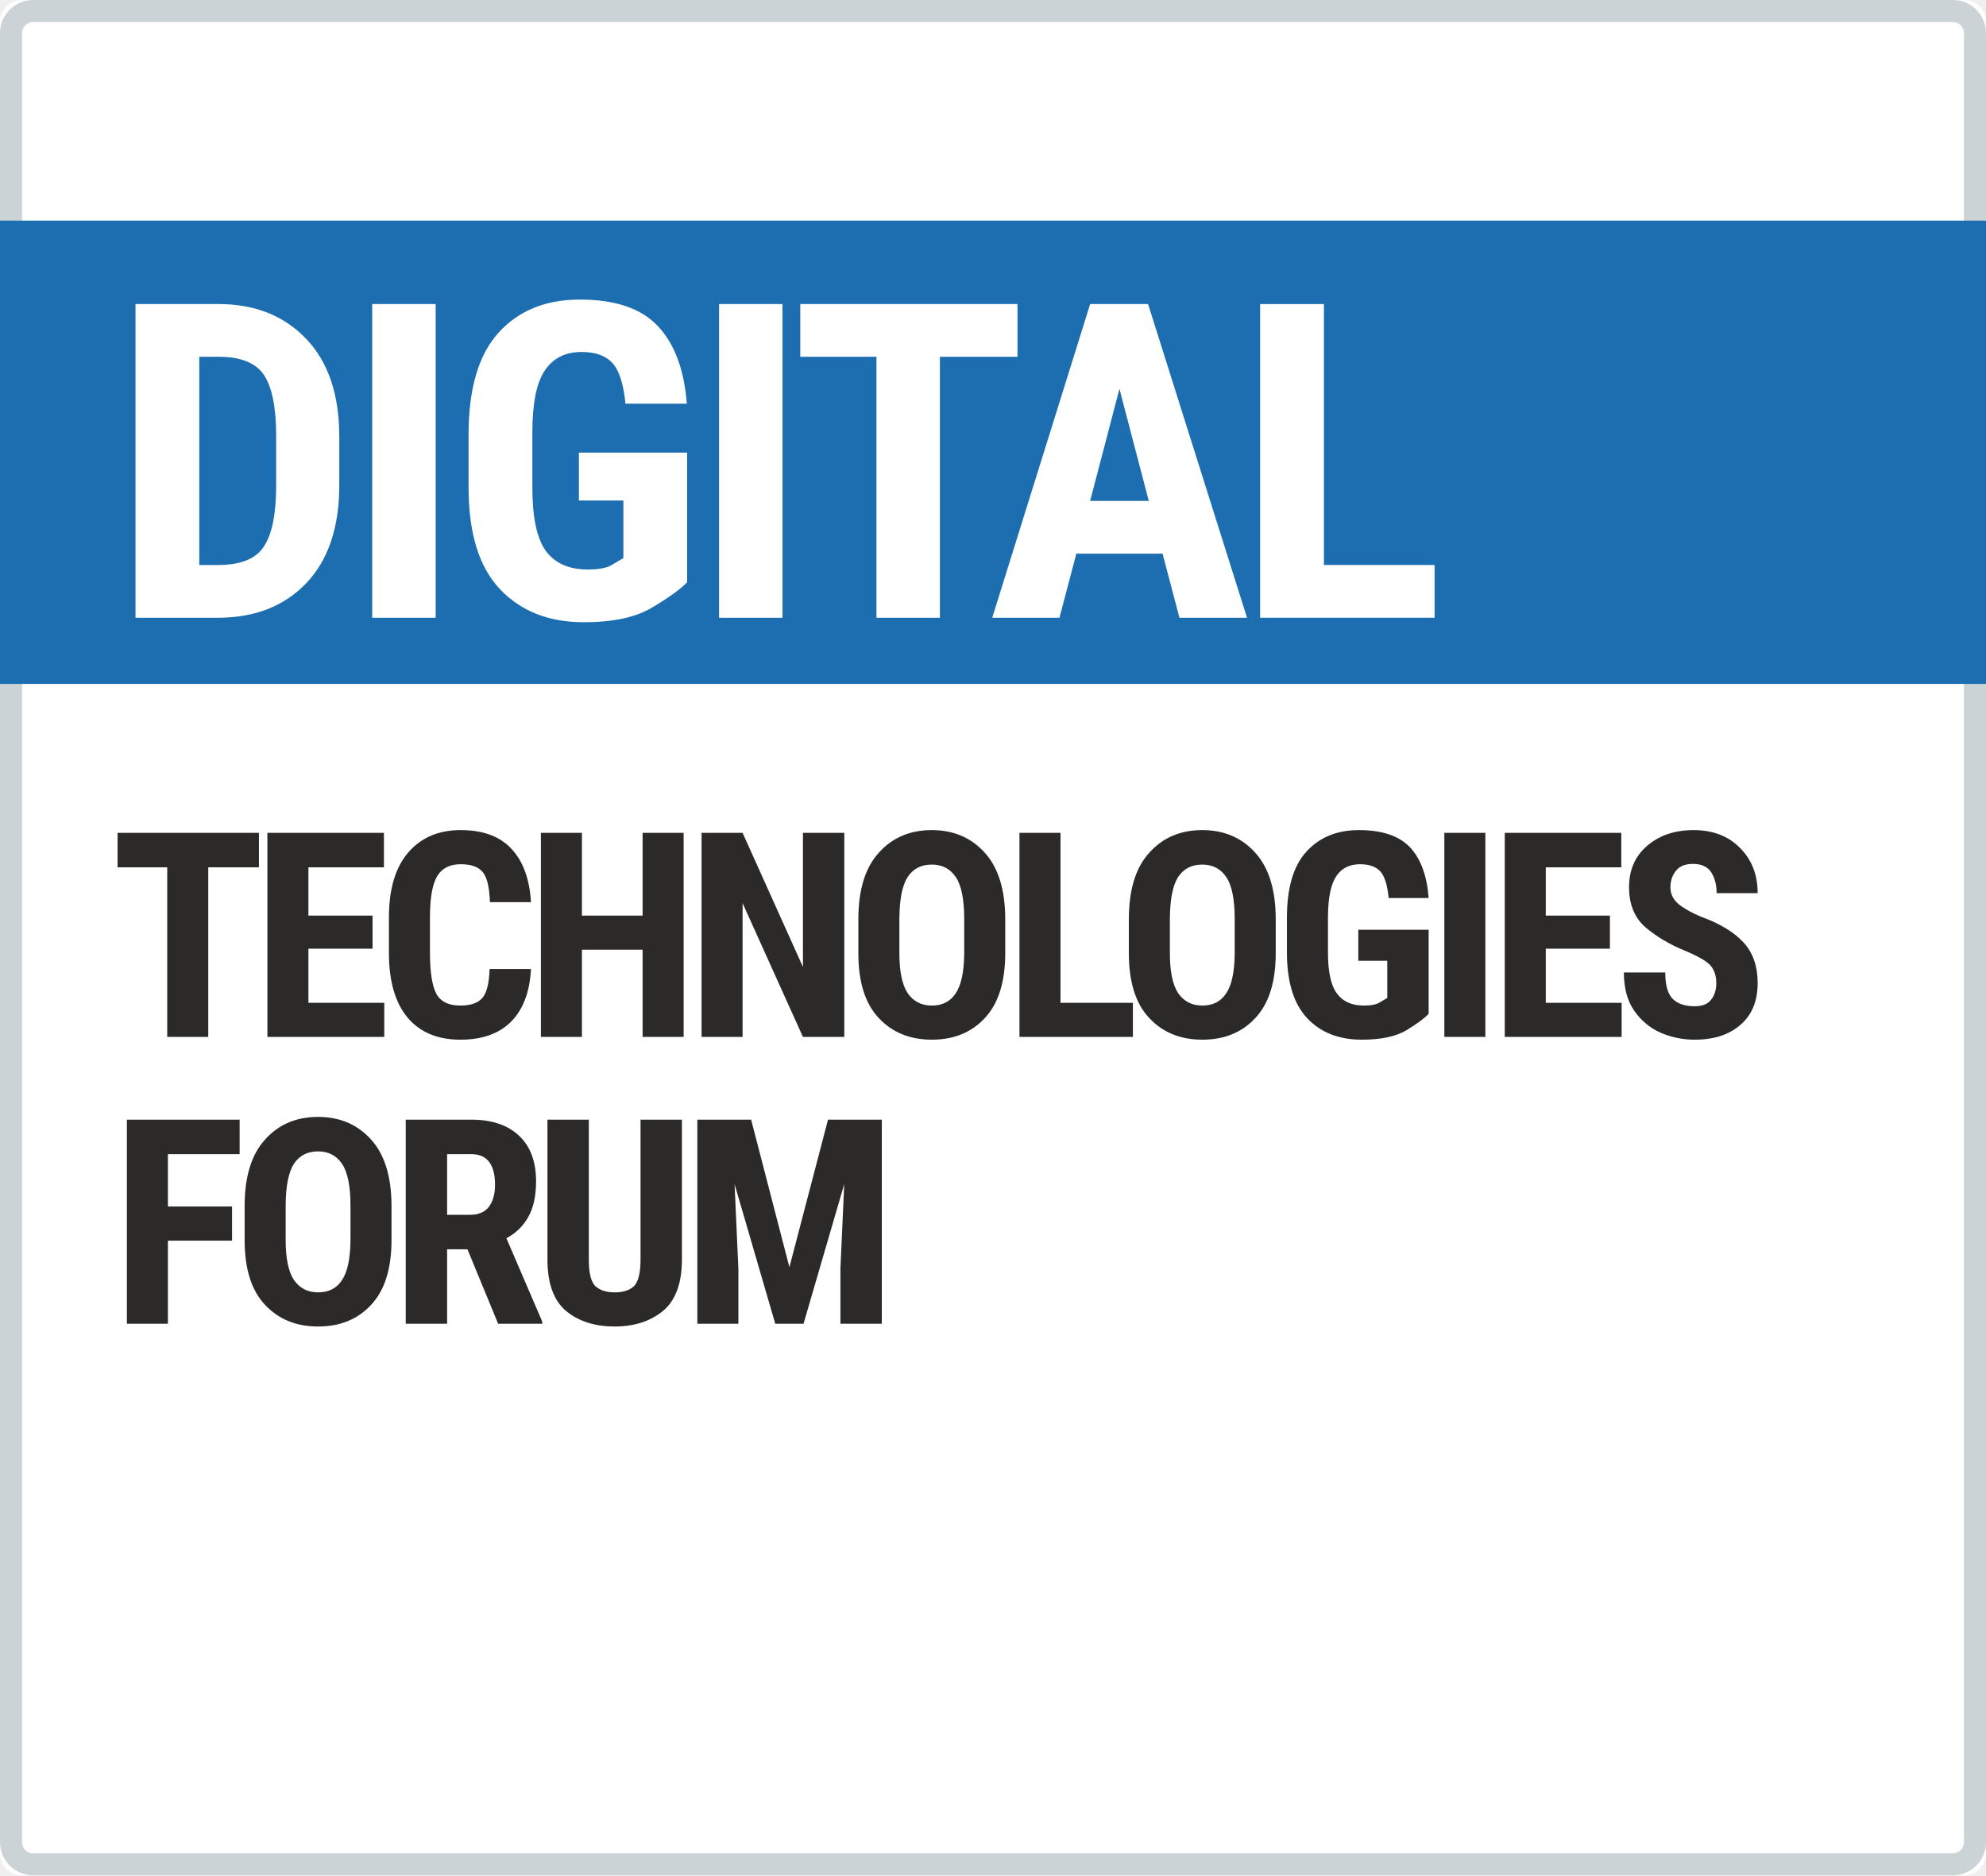
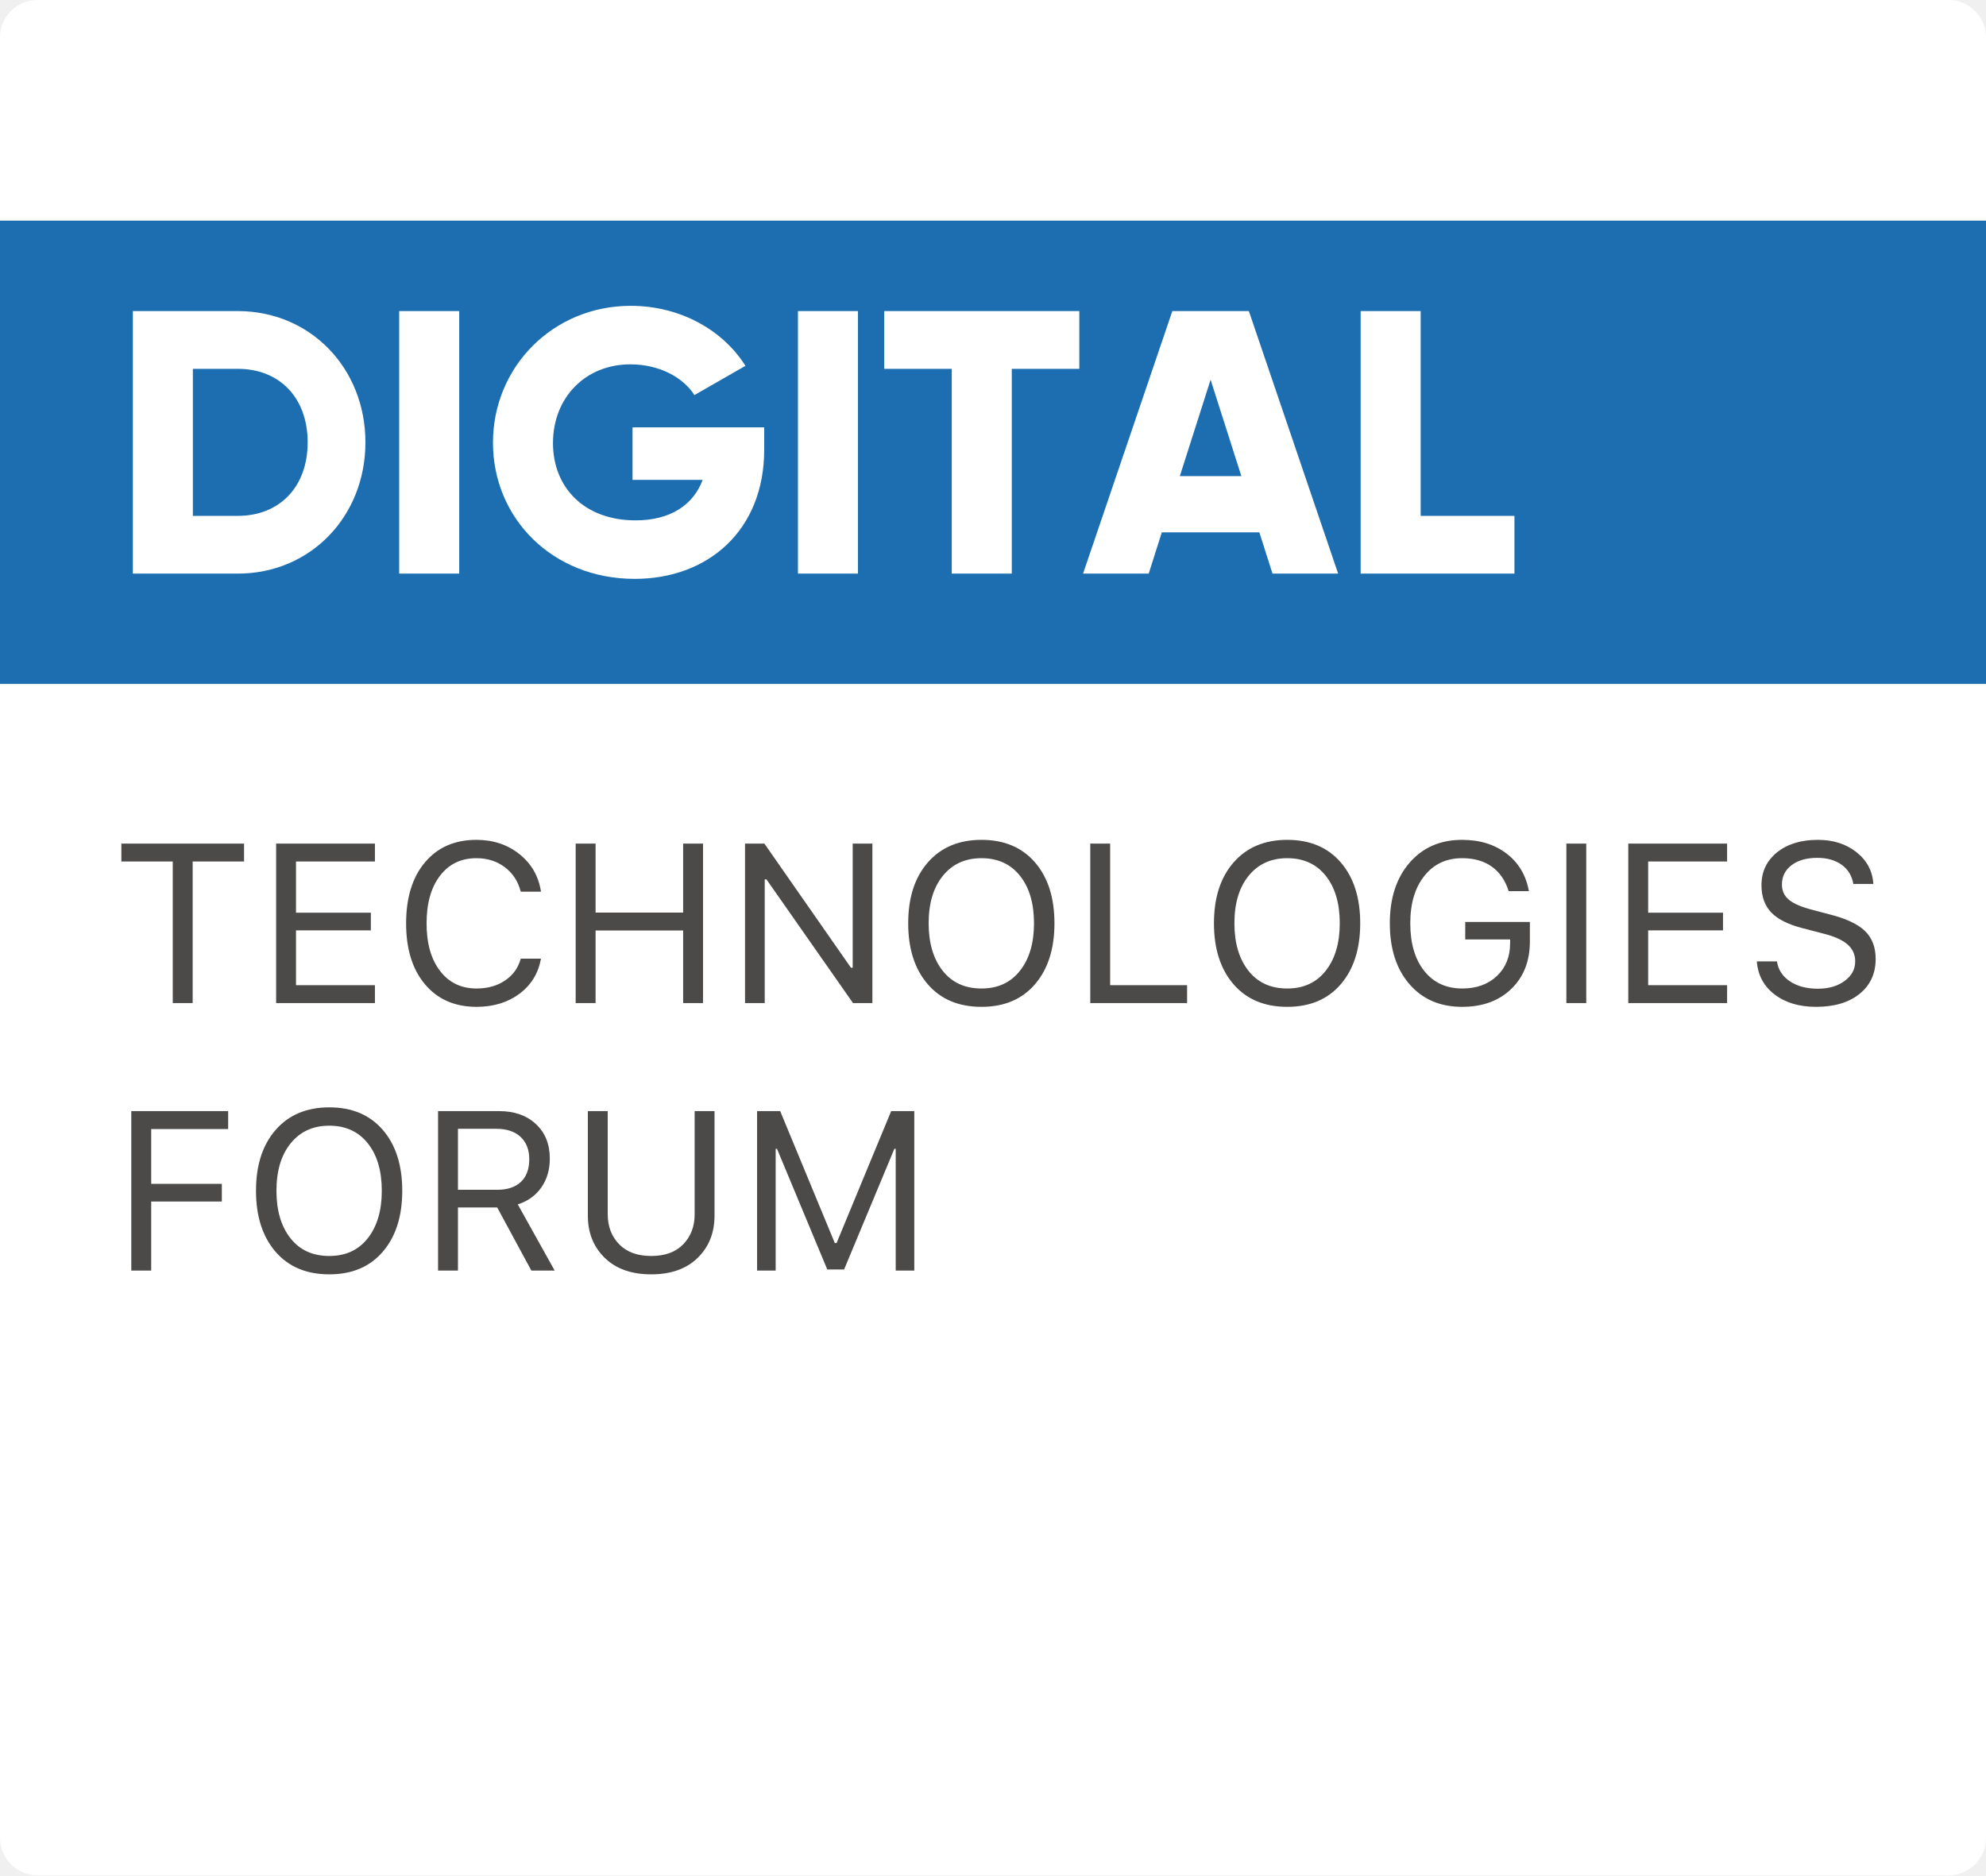
- <svg xmlns="http://www.w3.org/2000/svg" xmlns:xlink="http://www.w3.org/1999/xlink" width="90" height="85" viewBox="0 0 90 85">
-   <defs>
-     <rect id="a" width="90" height="85" rx="1" />
-   </defs>
-   <g fill="none" fill-rule="evenodd">
-     <g>
-       <use fill="#FFF" xlink:href="#a" />
-       <rect width="89" height="84" x=".5" y=".5" stroke="#CCD3D7" rx="1" />
+ <svg xmlns="http://www.w3.org/2000/svg" width="90px" height="85px" viewBox="0 0 90 85" version="1.1">
+   <defs />
+   <g id="Главная" stroke="none" stroke-width="1" fill="none" fill-rule="evenodd">
+     <g id="Group-34" transform="translate(-881, 0)">
+       <g id="digital-technologies-forum" transform="translate(881, 0)">
+         <rect id="Rectangle-4-Copy-2" fill="#FFFFFF" x="0" y="0" width="90" height="85" rx="1.698" />
+         <rect id="Rectangle-11" fill="#1C6EB0" x="-8.5975671e-13" y="10" width="90" height="21" />
+         <path d="M10.78,14.1 C14.061,14.1 16.56,16.684 16.56,20.05 C16.56,23.416 14.061,26 10.78,26 L6.02,26 L6.02,14.1 L10.78,14.1 Z M10.78,23.382 C12.65,23.382 13.942,22.09 13.942,20.05 C13.942,18.01 12.65,16.718 10.78,16.718 L8.74,16.718 L8.74,23.382 L10.78,23.382 Z M18.09,14.1 L18.09,26 L20.81,26 L20.81,14.1 L18.09,14.1 Z M34.631,19.37 L28.664,19.37 L28.664,21.75 L31.843,21.75 C31.418,22.889 30.381,23.586 28.8,23.586 C26.488,23.586 25.06,22.107 25.06,20.084 C25.06,17.993 26.556,16.514 28.562,16.514 C29.905,16.514 30.976,17.126 31.469,17.908 L33.781,16.582 C32.778,14.984 30.857,13.862 28.579,13.862 C25.077,13.862 22.34,16.616 22.34,20.067 C22.34,23.484 25.026,26.238 28.766,26.238 C32.098,26.238 34.631,24.028 34.631,20.39 L34.631,19.37 Z M36.161,14.1 L36.161,26 L38.881,26 L38.881,14.1 L36.161,14.1 Z M48.911,14.1 L40.071,14.1 L40.071,16.718 L43.131,16.718 L43.131,26 L45.851,26 L45.851,16.718 L48.911,16.718 L48.911,14.1 Z M57.666,26 L57.071,24.13 L52.651,24.13 L52.056,26 L49.081,26 L53.127,14.1 L56.595,14.1 L60.641,26 L57.666,26 Z M53.467,21.58 L56.255,21.58 L54.861,17.211 L53.467,21.58 Z M64.381,23.382 L64.381,14.1 L61.661,14.1 L61.661,26 L68.631,26 L68.631,23.382 L64.381,23.382 Z" id="DIGITAL" fill="#FFFFFF" />
+         <path d="M8.731,45.466 L8.731,39.049 L11.06,39.049 L11.06,38.237 L5.5,38.237 L5.5,39.049 L7.829,39.049 L7.829,45.466 L8.731,45.466 Z M16.991,44.654 L13.414,44.654 L13.414,42.17 L16.806,42.17 L16.806,41.368 L13.414,41.368 L13.414,39.049 L16.991,39.049 L16.991,38.237 L12.513,38.237 L12.513,45.466 L16.991,45.466 L16.991,44.654 Z M21.595,45.636 C22.363,45.636 23.012,45.438 23.541,45.043 C24.071,44.647 24.395,44.117 24.516,43.452 L23.599,43.452 C23.485,43.87 23.249,44.199 22.89,44.441 C22.531,44.684 22.099,44.805 21.595,44.805 C20.9,44.805 20.349,44.539 19.942,44.008 C19.534,43.477 19.331,42.759 19.331,41.854 C19.331,40.946 19.534,40.226 19.939,39.695 C20.345,39.164 20.895,38.898 21.59,38.898 C22.088,38.898 22.517,39.035 22.877,39.307 C23.238,39.579 23.479,39.949 23.599,40.416 L24.516,40.416 C24.409,39.718 24.085,39.152 23.544,38.718 C23.003,38.284 22.351,38.067 21.59,38.067 C20.608,38.067 19.832,38.406 19.261,39.084 C18.689,39.762 18.404,40.685 18.404,41.854 C18.404,43.02 18.69,43.941 19.263,44.619 C19.836,45.297 20.613,45.636 21.595,45.636 Z M31.859,45.466 L31.859,38.237 L30.958,38.237 L30.958,41.363 L26.99,41.363 L26.99,38.237 L26.088,38.237 L26.088,45.466 L26.99,45.466 L26.99,42.175 L30.958,42.175 L30.958,45.466 L31.859,45.466 Z M34.655,45.466 L34.655,39.86 L34.735,39.86 L38.657,45.466 L39.534,45.466 L39.534,38.237 L38.642,38.237 L38.642,43.863 L38.562,43.863 L34.64,38.237 L33.763,38.237 L33.763,45.466 L34.655,45.466 Z M44.478,38.067 C45.507,38.067 46.315,38.408 46.903,39.089 C47.491,39.77 47.785,40.69 47.785,41.849 C47.785,43.005 47.492,43.925 46.905,44.609 C46.319,45.294 45.51,45.636 44.478,45.636 C43.443,45.636 42.631,45.294 42.041,44.609 C41.452,43.925 41.157,43.005 41.157,41.849 C41.157,40.687 41.455,39.766 42.051,39.086 C42.647,38.407 43.456,38.067 44.478,38.067 Z M44.478,38.898 C43.744,38.898 43.161,39.164 42.73,39.695 C42.299,40.226 42.084,40.944 42.084,41.849 C42.084,42.744 42.295,43.46 42.717,43.998 C43.14,44.536 43.727,44.805 44.478,44.805 C45.22,44.805 45.802,44.536 46.224,43.998 C46.647,43.46 46.858,42.744 46.858,41.849 C46.858,40.944 46.646,40.226 46.222,39.695 C45.797,39.164 45.216,38.898 44.478,38.898 Z M53.796,44.654 L50.309,44.654 L50.309,38.237 L49.408,38.237 L49.408,45.466 L53.796,45.466 L53.796,44.654 Z M58.335,38.067 C59.363,38.067 60.171,38.408 60.759,39.089 C61.347,39.77 61.641,40.69 61.641,41.849 C61.641,43.005 61.348,43.925 60.762,44.609 C60.176,45.294 59.366,45.636 58.335,45.636 C57.299,45.636 56.487,45.294 55.897,44.609 C55.308,43.925 55.013,43.005 55.013,41.849 C55.013,40.687 55.311,39.766 55.907,39.086 C56.504,38.407 57.313,38.067 58.335,38.067 Z M58.335,38.898 C57.6,38.898 57.017,39.164 56.586,39.695 C56.155,40.226 55.94,40.944 55.94,41.849 C55.94,42.744 56.151,43.46 56.574,43.998 C56.996,44.536 57.583,44.805 58.335,44.805 C59.076,44.805 59.658,44.536 60.08,43.998 C60.503,43.46 60.714,42.744 60.714,41.849 C60.714,40.944 60.502,40.226 60.078,39.695 C59.654,39.164 59.073,38.898 58.335,38.898 Z M69.33,42.671 L69.33,41.789 L66.4,41.789 L66.4,42.58 L68.434,42.58 L68.434,42.756 C68.434,43.367 68.234,43.861 67.835,44.239 C67.436,44.616 66.912,44.805 66.265,44.805 C65.54,44.805 64.966,44.54 64.544,44.011 C64.121,43.481 63.91,42.761 63.91,41.849 C63.91,40.951 64.123,40.234 64.549,39.7 C64.975,39.166 65.545,38.898 66.26,38.898 C66.797,38.898 67.245,39.025 67.602,39.279 C67.959,39.533 68.215,39.904 68.369,40.391 L69.285,40.391 C69.155,39.673 68.819,39.106 68.276,38.691 C67.733,38.275 67.061,38.067 66.26,38.067 C65.271,38.067 64.478,38.412 63.88,39.101 C63.282,39.791 62.983,40.707 62.983,41.849 C62.983,43.005 63.28,43.925 63.873,44.609 C64.465,45.294 65.261,45.636 66.26,45.636 C67.185,45.636 67.928,45.365 68.489,44.822 C69.05,44.279 69.33,43.562 69.33,42.671 Z M71.885,45.466 L71.885,38.237 L70.983,38.237 L70.983,45.466 L71.885,45.466 Z M78.267,44.654 L74.69,44.654 L74.69,42.17 L78.082,42.17 L78.082,41.368 L74.69,41.368 L74.69,39.049 L78.267,39.049 L78.267,38.237 L73.789,38.237 L73.789,45.466 L78.267,45.466 L78.267,44.654 Z M79.615,43.577 C79.662,44.202 79.93,44.701 80.419,45.075 C80.908,45.449 81.535,45.636 82.3,45.636 C83.128,45.636 83.785,45.44 84.271,45.048 C84.757,44.655 85,44.127 85,43.462 C85,42.931 84.837,42.509 84.512,42.195 C84.186,41.881 83.649,41.63 82.901,41.443 L82.145,41.243 C81.647,41.116 81.29,40.964 81.075,40.787 C80.86,40.61 80.752,40.38 80.752,40.096 C80.752,39.728 80.898,39.434 81.19,39.214 C81.483,38.994 81.869,38.883 82.35,38.883 C82.801,38.883 83.171,38.988 83.46,39.197 C83.748,39.405 83.925,39.695 83.988,40.066 L84.895,40.066 C84.858,39.481 84.604,39.002 84.133,38.628 C83.662,38.254 83.078,38.067 82.38,38.067 C81.615,38.067 80.998,38.256 80.529,38.635 C80.06,39.015 79.825,39.511 79.825,40.126 C79.825,40.64 79.974,41.052 80.271,41.361 C80.568,41.67 81.044,41.907 81.699,42.074 L82.626,42.315 C83.123,42.439 83.489,42.602 83.723,42.806 C83.956,43.01 84.073,43.265 84.073,43.572 C84.073,43.93 83.914,44.226 83.595,44.461 C83.276,44.697 82.873,44.815 82.385,44.815 C81.871,44.815 81.447,44.703 81.113,44.479 C80.779,44.255 80.583,43.955 80.527,43.577 L79.615,43.577 Z M6.852,57.591 L6.852,54.46 L10.053,54.46 L10.053,53.658 L6.852,53.658 L6.852,51.174 L10.339,51.174 L10.339,50.362 L5.95,50.362 L5.95,57.591 L6.852,57.591 Z M14.922,50.192 C15.951,50.192 16.759,50.532 17.347,51.214 C17.935,51.895 18.229,52.815 18.229,53.974 C18.229,55.129 17.936,56.049 17.349,56.734 C16.763,57.419 15.954,57.761 14.922,57.761 C13.887,57.761 13.075,57.419 12.485,56.734 C11.896,56.049 11.601,55.129 11.601,53.974 C11.601,52.812 11.899,51.891 12.495,51.211 C13.091,50.531 13.9,50.192 14.922,50.192 Z M14.922,51.023 C14.188,51.023 13.605,51.289 13.174,51.82 C12.743,52.351 12.528,53.069 12.528,53.974 C12.528,54.869 12.739,55.585 13.162,56.123 C13.584,56.661 14.171,56.929 14.922,56.929 C15.664,56.929 16.246,56.661 16.668,56.123 C17.091,55.585 17.302,54.869 17.302,53.974 C17.302,53.069 17.09,52.351 16.666,51.82 C16.242,51.289 15.66,51.023 14.922,51.023 Z M20.753,51.164 L20.753,53.929 L22.532,53.929 C22.996,53.929 23.354,53.809 23.606,53.571 C23.858,53.332 23.985,52.99 23.985,52.546 C23.985,52.112 23.853,51.773 23.589,51.529 C23.325,51.285 22.959,51.164 22.492,51.164 L20.753,51.164 Z M20.753,54.73 L20.753,57.591 L19.852,57.591 L19.852,50.362 L22.612,50.362 C23.31,50.362 23.868,50.558 24.288,50.951 C24.707,51.343 24.916,51.865 24.916,52.516 C24.916,53.02 24.788,53.456 24.531,53.824 C24.273,54.191 23.918,54.446 23.464,54.59 L25.137,57.591 L24.08,57.591 L22.532,54.73 L20.753,54.73 Z M27.541,50.362 L26.64,50.362 L26.64,55.106 C26.64,55.877 26.894,56.513 27.403,57.012 C27.913,57.511 28.615,57.761 29.51,57.761 C30.408,57.761 31.111,57.511 31.619,57.012 C32.127,56.513 32.38,55.877 32.38,55.106 L32.38,50.362 L31.479,50.362 L31.479,55.046 C31.479,55.59 31.308,56.04 30.965,56.396 C30.623,56.752 30.138,56.929 29.51,56.929 C28.885,56.929 28.401,56.752 28.057,56.396 C27.713,56.04 27.541,55.59 27.541,55.046 L27.541,50.362 Z M41.433,57.591 L41.433,50.362 L40.386,50.362 L37.911,56.343 L37.831,56.343 L35.356,50.362 L34.309,50.362 L34.309,57.591 L35.151,57.591 L35.151,52.07 L35.211,52.07 L37.49,57.541 L38.252,57.541 L40.531,52.07 L40.591,52.07 L40.591,57.591 L41.433,57.591 Z" id="TECHNOLOGIES-FORUM" fill="#2B2A29" opacity="0.85" />
+       </g>
    </g>
-     <path fill="#1C6EB0" d="M0 10h90v21H0z" />
-     <text fill="#FFF" font-family="RobotoCondensed-Bold, Roboto Condensed" font-size="20" font-style="condensed" font-weight="bold" letter-spacing="-.7">
-       <tspan x="5" y="28">DIGITA</tspan>
-       <tspan x="55.966" y="28">L</tspan>
-     </text>
-     <text fill="#2B2A29" font-family="RobotoCondensed-Bold, Roboto Condensed" font-size="13" font-style="condensed" font-weight="bold" letter-spacing="-.7">
-       <tspan x="5" y="47">TECHNOLOGIES</tspan>
-       <tspan x="5" y="60">FORU</tspan>
-       <tspan x="30.853" y="60">M</tspan>
-     </text>
  </g>
</svg>
